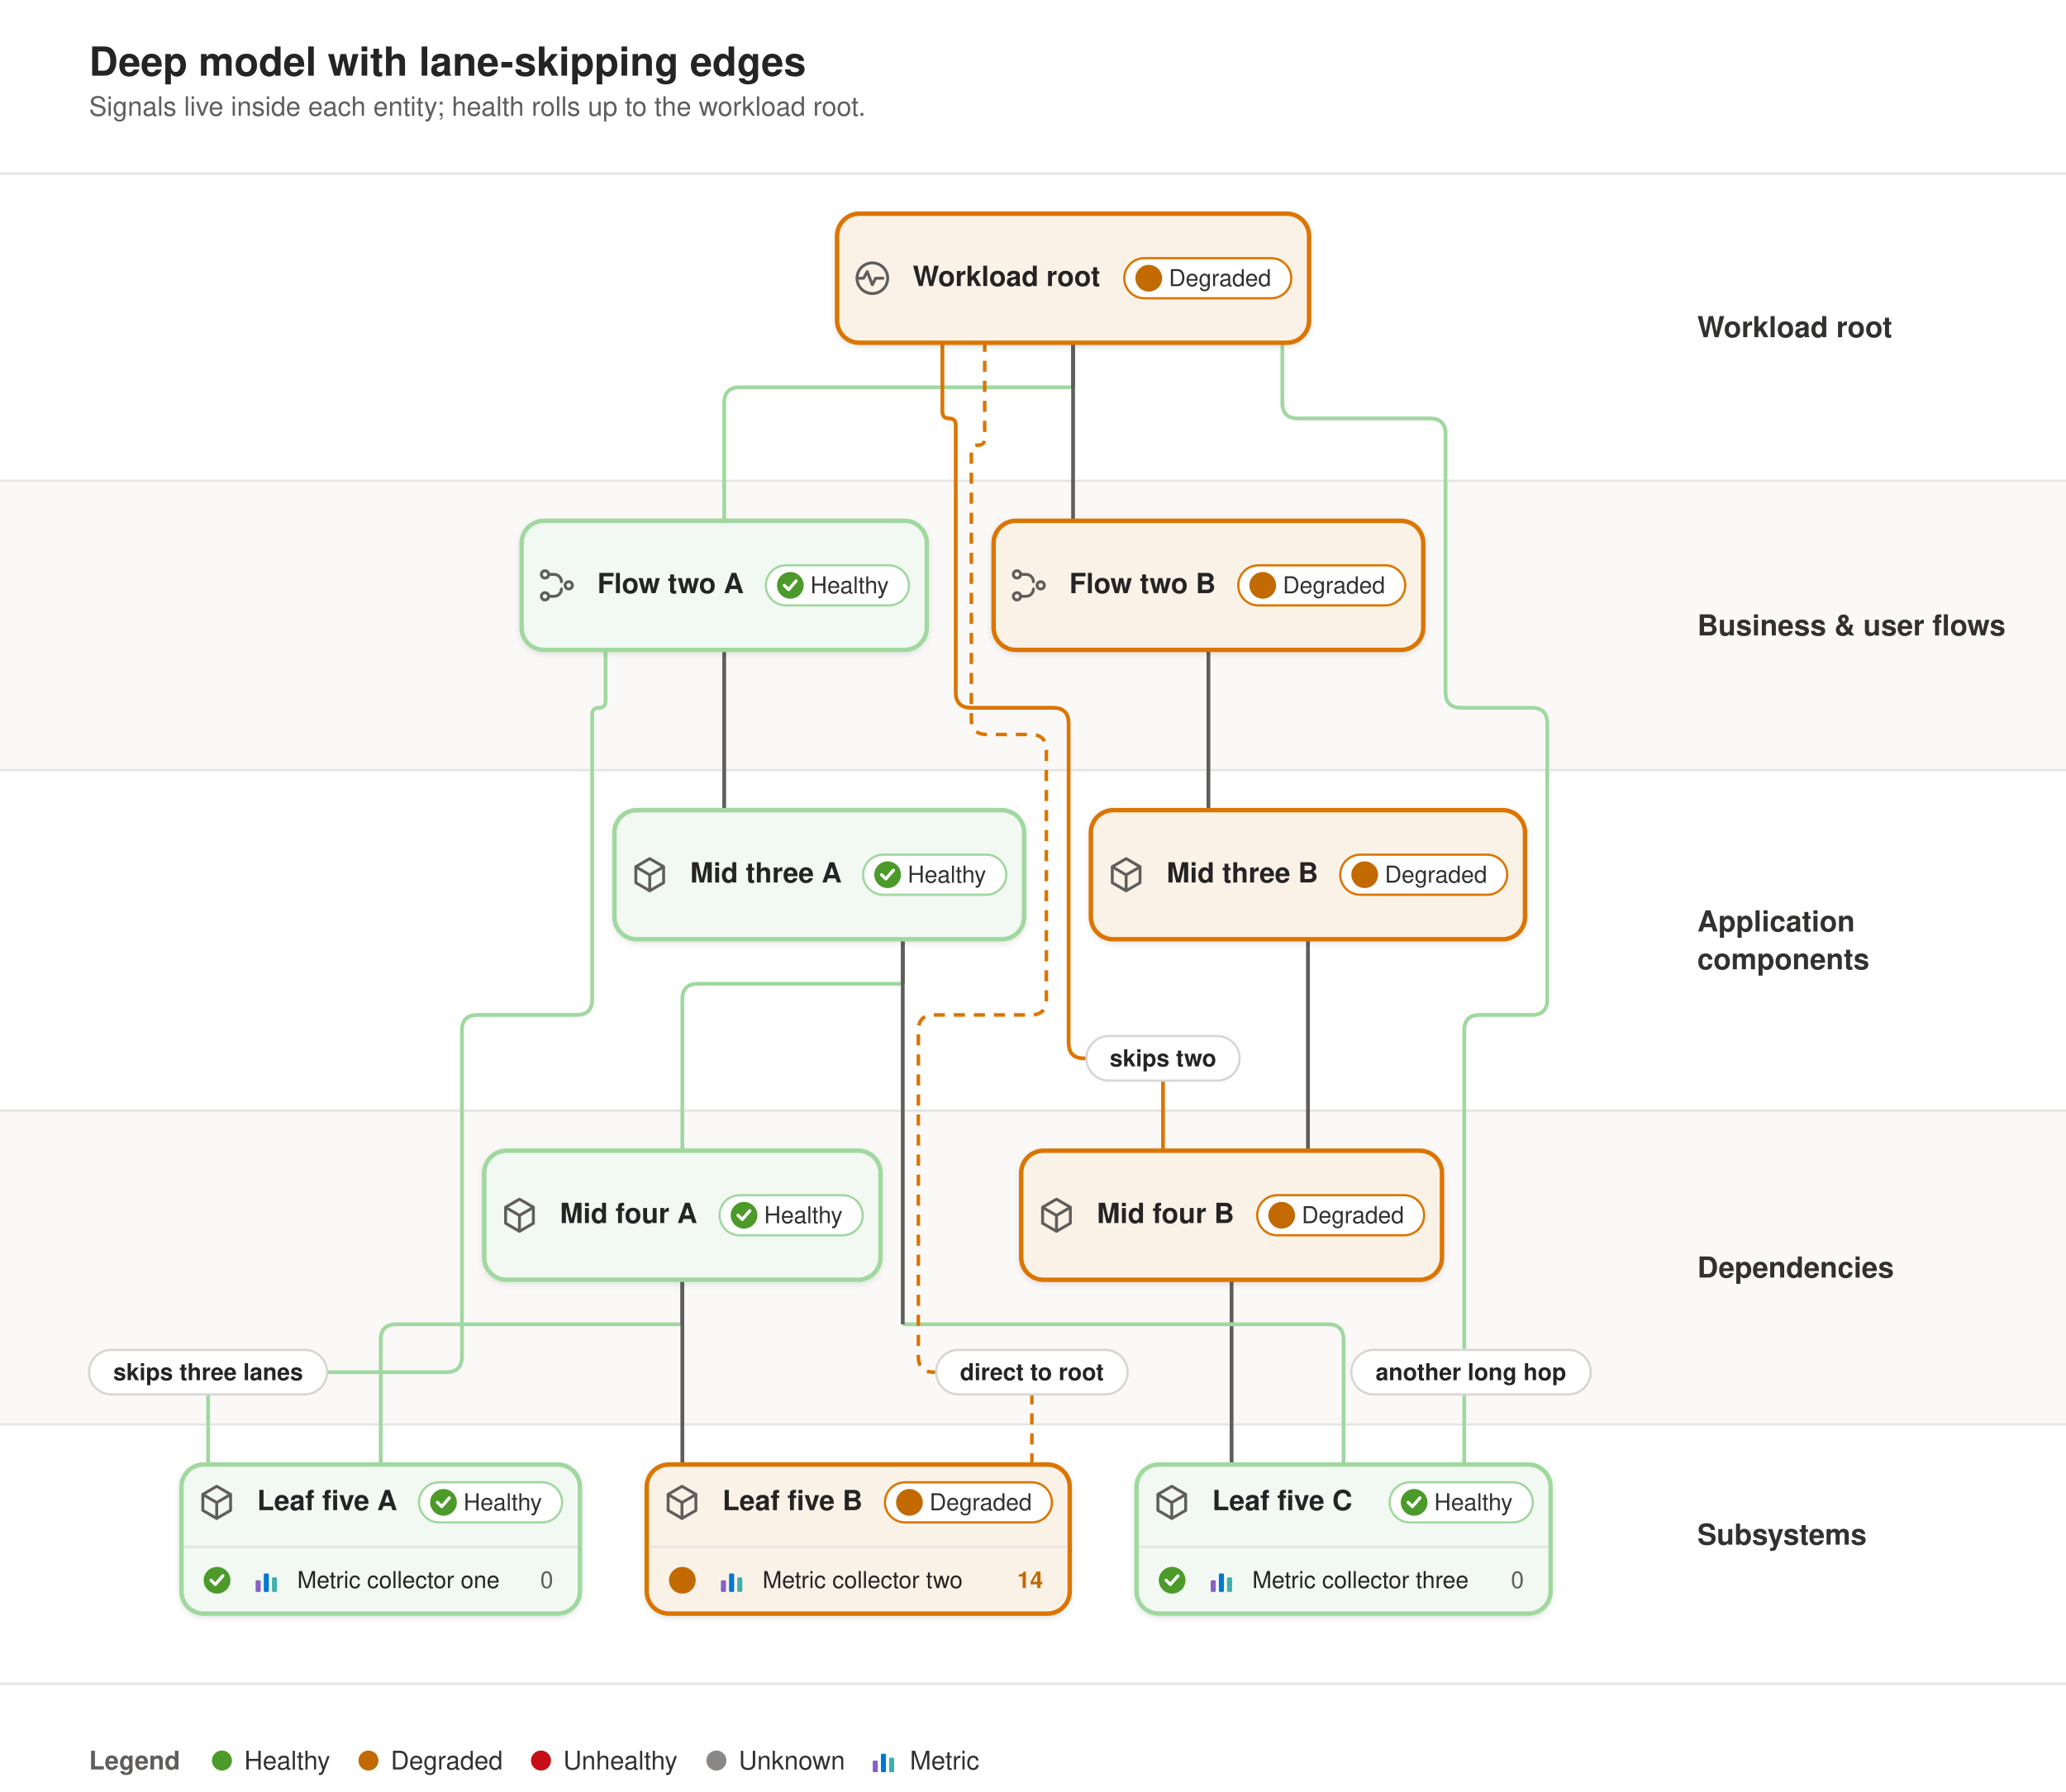
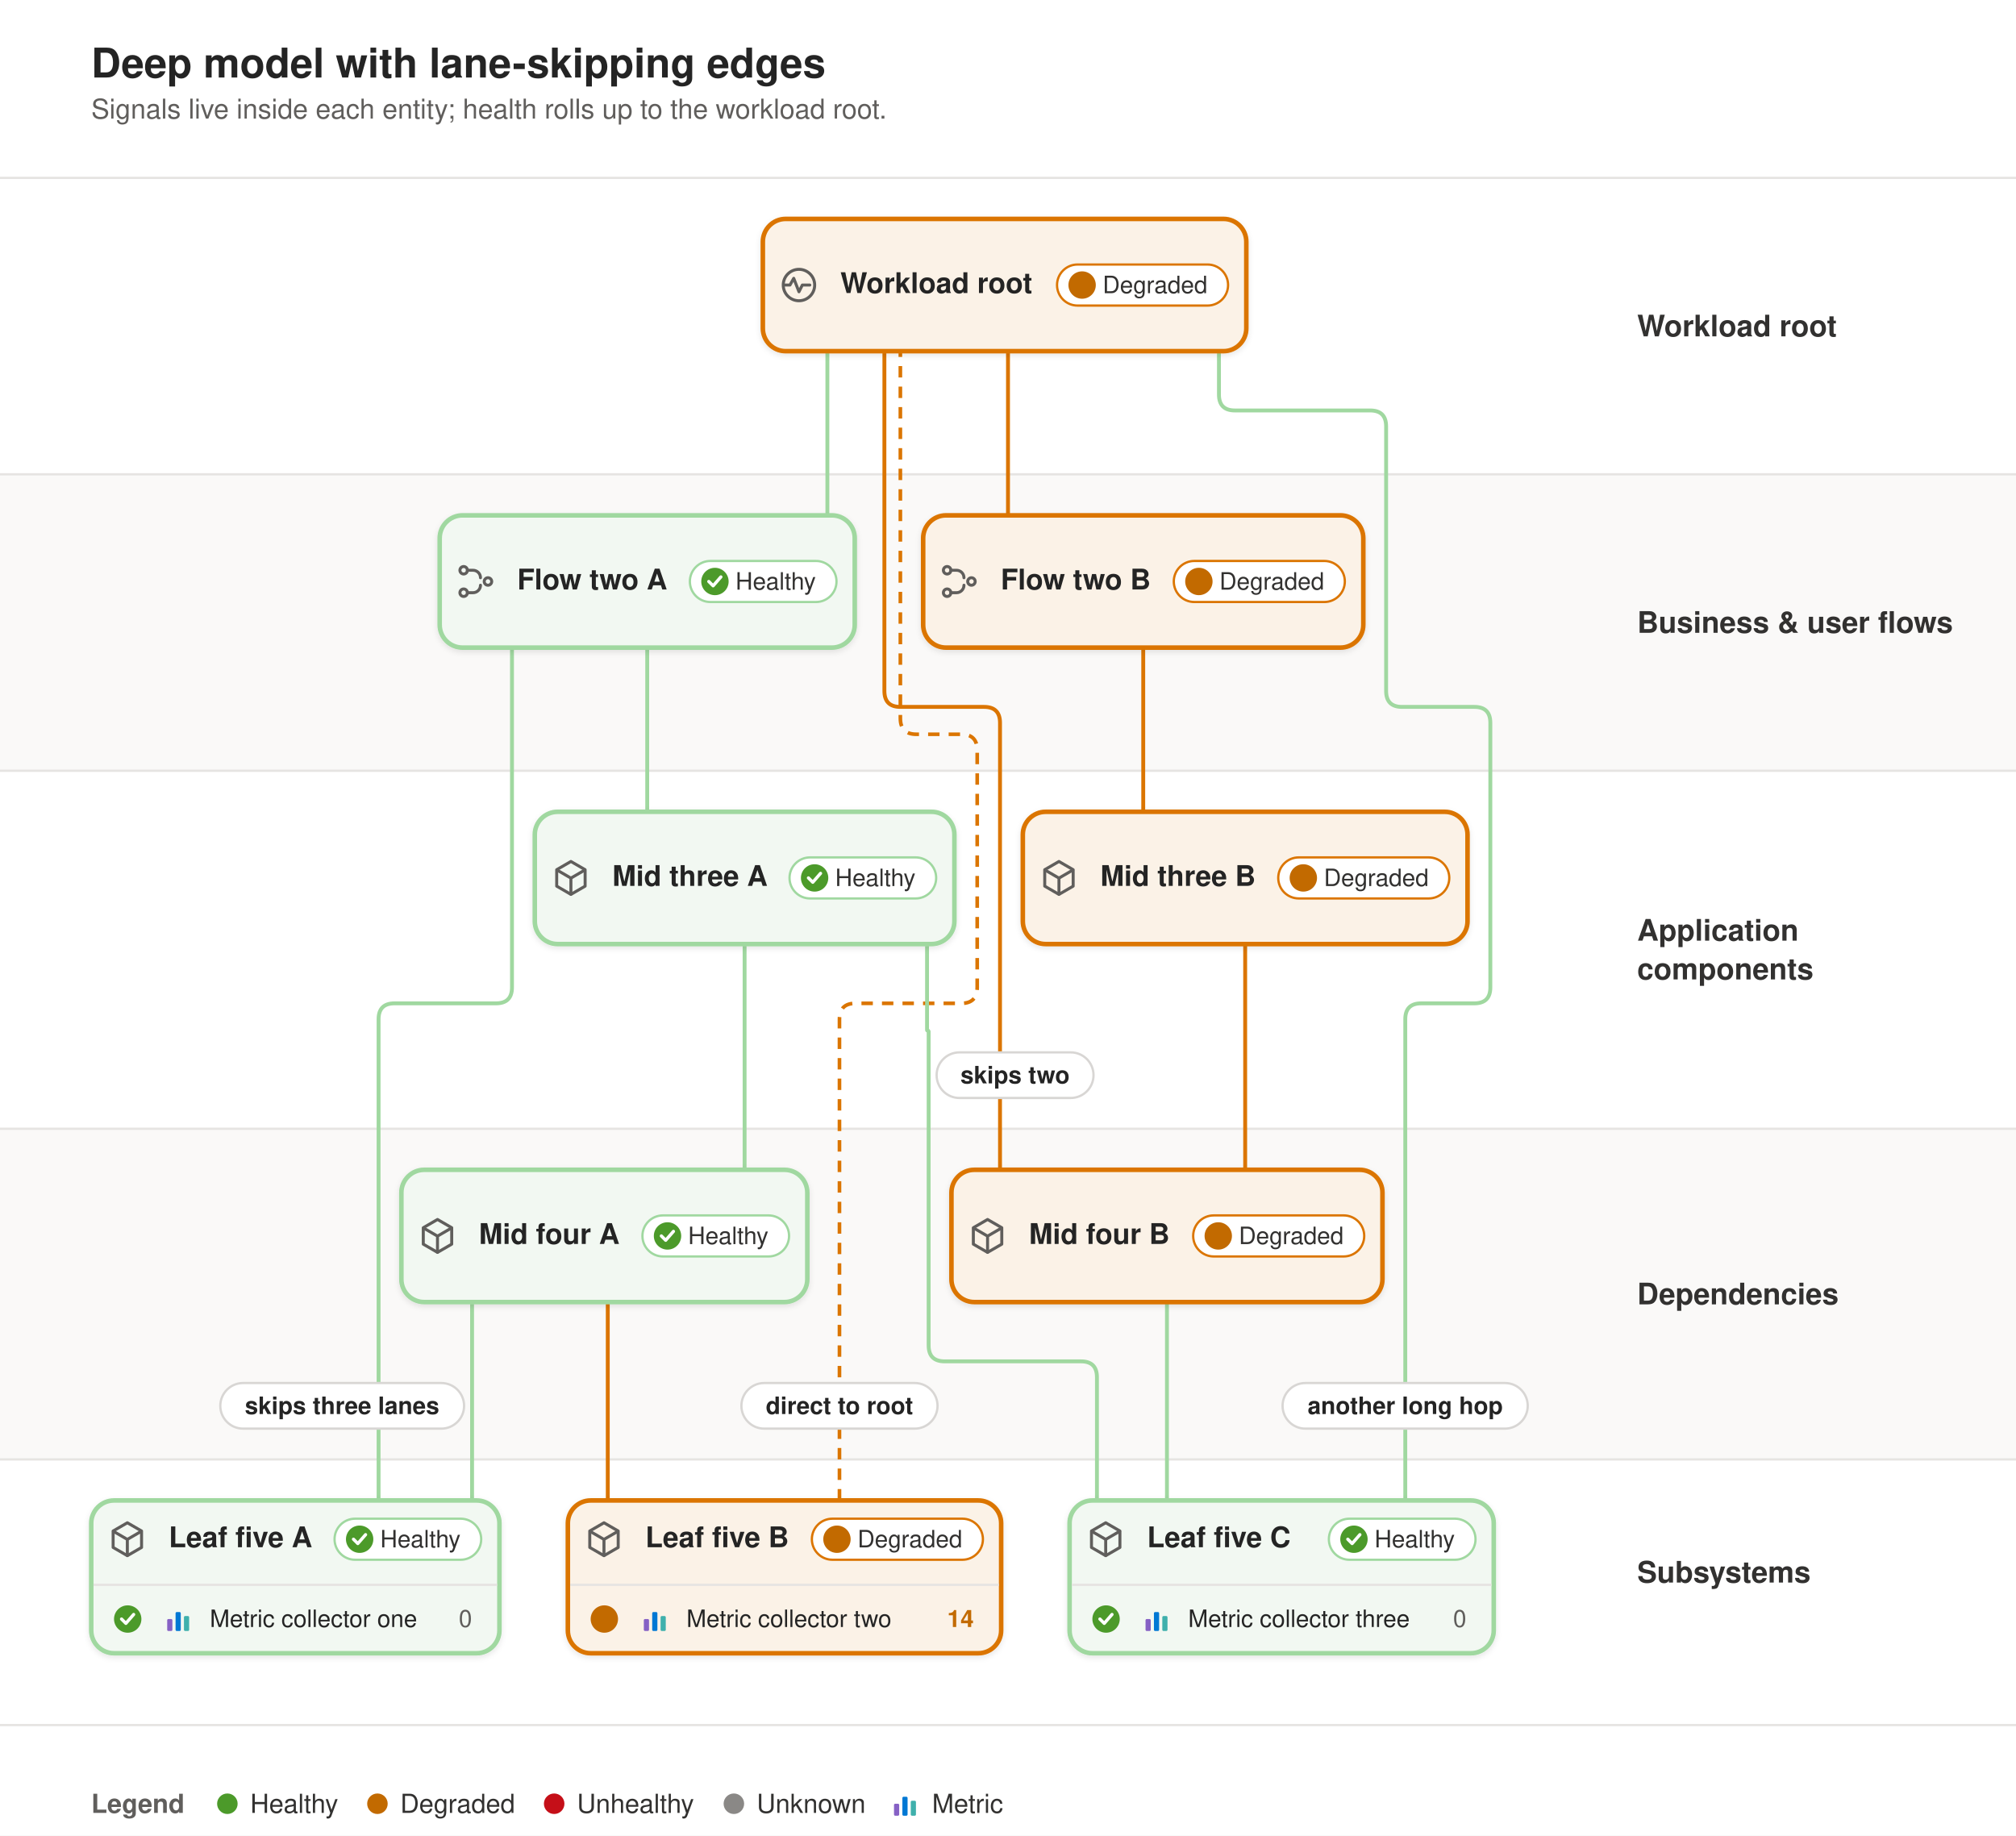
- <svg xmlns="http://www.w3.org/2000/svg" width="928" height="805" viewBox="0 0 928 805" font-family="Segoe UI, -apple-system, BlinkMacSystemFont, Helvetica, Arial, sans-serif">
+ <svg xmlns="http://www.w3.org/2000/svg" width="884" height="805" viewBox="0 0 884 805" font-family="Segoe UI, -apple-system, BlinkMacSystemFont, Helvetica, Arial, sans-serif">
  <defs>
    <filter id="cs" x="-20%" y="-20%" width="140%" height="140%">
      <feDropShadow dx="0" dy="1" stdDeviation="1.3" flood-color="#000" flood-opacity="0.1" />
    </filter>
  </defs>
-   <rect width="928" height="805" fill="#ffffff" />
-   <rect x="0" y="78.0" width="928" height="138.0" fill="#ffffff" />
-   <line x1="0" y1="78.0" x2="928" y2="78.0" stroke="#e6e4e2" />
-   <text x="762.4" y="151.5" font-size="13" font-weight="700" fill="#323130">Workload root</text>
-   <rect x="0" y="216.0" width="928" height="130.0" fill="#faf9f8" />
-   <line x1="0" y1="216.0" x2="928" y2="216.0" stroke="#e6e4e2" />
-   <text x="762.4" y="285.5" font-size="13" font-weight="700" fill="#323130">Business &amp; user flows</text>
-   <rect x="0" y="346.0" width="928" height="153.0" fill="#ffffff" />
-   <line x1="0" y1="346.0" x2="928" y2="346.0" stroke="#e6e4e2" />
-   <text x="762.4" y="418.5" font-size="13" font-weight="700" fill="#323130">Application</text>
-   <text x="762.4" y="435.5" font-size="13" font-weight="700" fill="#323130">components</text>
-   <rect x="0" y="499.0" width="928" height="141.0" fill="#faf9f8" />
-   <line x1="0" y1="499.0" x2="928" y2="499.0" stroke="#e6e4e2" />
-   <text x="762.4" y="574.0" font-size="13" font-weight="700" fill="#323130">Dependencies</text>
-   <rect x="0" y="640.0" width="928" height="99.0" fill="#ffffff" />
-   <line x1="0" y1="640.0" x2="928" y2="640.0" stroke="#e6e4e2" />
-   <text x="762.4" y="694.0" font-size="13" font-weight="700" fill="#323130">Subsystems</text>
-   <line x1="0" y1="756.5" x2="928" y2="756.5" stroke="#e6e4e2" />
+   <rect width="884" height="805" fill="#ffffff" />
+   <rect x="0" y="78.0" width="884" height="130.0" fill="#ffffff" />
+   <line x1="0" y1="78.0" x2="884" y2="78.0" stroke="#e6e4e2" />
+   <text x="717.9" y="147.5" font-size="13" font-weight="700" fill="#323130">Workload root</text>
+   <rect x="0" y="208.0" width="884" height="130.0" fill="#faf9f8" />
+   <line x1="0" y1="208.0" x2="884" y2="208.0" stroke="#e6e4e2" />
+   <text x="717.9" y="277.5" font-size="13" font-weight="700" fill="#323130">Business &amp; user flows</text>
+   <rect x="0" y="338.0" width="884" height="157.0" fill="#ffffff" />
+   <line x1="0" y1="338.0" x2="884" y2="338.0" stroke="#e6e4e2" />
+   <text x="717.9" y="412.5" font-size="13" font-weight="700" fill="#323130">Application</text>
+   <text x="717.9" y="429.5" font-size="13" font-weight="700" fill="#323130">components</text>
+   <rect x="0" y="495.0" width="884" height="145.0" fill="#faf9f8" />
+   <line x1="0" y1="495.0" x2="884" y2="495.0" stroke="#e6e4e2" />
+   <text x="717.9" y="572.0" font-size="13" font-weight="700" fill="#323130">Dependencies</text>
+   <rect x="0" y="640.0" width="884" height="99.0" fill="#ffffff" />
+   <line x1="0" y1="640.0" x2="884" y2="640.0" stroke="#e6e4e2" />
+   <text x="717.9" y="694.0" font-size="13" font-weight="700" fill="#323130">Subsystems</text>
+   <line x1="0" y1="756.5" x2="884" y2="756.5" stroke="#e6e4e2" />
  <text x="40" y="34" font-size="18" font-weight="700" fill="#242424">Deep model with lane-skipping edges</text>
  <text x="40" y="52" font-size="12" fill="#605e5c">Signals live inside each entity; health rolls up to the workload root.</text>
  <text x="40.0" y="795.0" font-size="11.5" font-weight="600" fill="#605e5c">Legend</text>
  <circle cx="99.7" cy="791.0" r="4.5" fill="#4c9a2a" />
  <text x="109.7" y="795.0" font-size="11.5" fill="#323130">Healthy</text>
  <circle cx="165.5" cy="791.0" r="4.5" fill="#c26a00" />
  <text x="175.5" y="795.0" font-size="11.5" fill="#323130">Degraded</text>
  <circle cx="243.0" cy="791.0" r="4.5" fill="#c50f18" />
  <text x="253.0" y="795.0" font-size="11.5" fill="#323130">Unhealthy</text>
  <circle cx="321.8" cy="791.0" r="4.5" fill="#8a8886" />
  <text x="331.8" y="795.0" font-size="11.5" fill="#323130">Unknown</text>
  <g transform="translate(390.7,784.0) scale(0.875)">
    <rect x="1.5" y="8" width="2.6" height="6" rx="0.6" fill="#8661c5" />
    <rect x="5.7" y="4.5" width="2.6" height="9.5" rx="0.6" fill="#0078D4" />
    <rect x="9.9" y="6.5" width="2.6" height="7.5" rx="0.6" fill="#3fb0ac" />
  </g>
  <text x="408.7" y="795.0" font-size="11.5" fill="#323130">Metric</text>
-   <g transform="translate(81.5,0)">
+   <g transform="translate(40.0,0)">
    <g fill="none" stroke-linecap="butt" stroke-linejoin="round">
-       <path d="M89.5 658.0 L89.5 602.0 Q89.5 595.0 96.5 595.0 L225.0 595.0" stroke="#a0d8a0" stroke-width="1.7" />
-       <path d="M225.0 595.0 L225.0 575.0" stroke="#605e5c" stroke-width="1.7" />
-       <path d="M225.0 658.0 L225.0 575.0" stroke="#605e5c" stroke-width="1.7" />
-       <path d="M471.7 658.0 L471.7 575.0" stroke="#605e5c" stroke-width="1.7" />
-       <path d="M225.0 517.0 L225.0 449.0 Q225.0 442.0 232.0 442.0 L324.0 442.0" stroke="#a0d8a0" stroke-width="1.7" />
-       <path d="M324.0 442.0 L324.0 422.0" stroke="#605e5c" stroke-width="1.7" />
-       <path d="M522.0 658.0 L522.0 602.0 Q522.0 595.0 515.0 595.0 L324.0 595.0" stroke="#a0d8a0" stroke-width="1.7" />
-       <path d="M324.0 595.0 L324.0 422.0" stroke="#605e5c" stroke-width="1.7" />
-       <path d="M506.0 517.0 L506.0 422.0" stroke="#605e5c" stroke-width="1.7" />
-       <path d="M243.8 364.0 L243.8 292.0" stroke="#605e5c" stroke-width="1.7" />
-       <path d="M461.3 364.0 L461.3 292.0" stroke="#605e5c" stroke-width="1.7" />
-       <path d="M243.8 234.0 L243.8 181.0 Q243.8 174.0 250.8 174.0 L400.5 174.0" stroke="#a0d8a0" stroke-width="1.7" />
-       <path d="M400.5 174.0 L400.5 154.0" stroke="#605e5c" stroke-width="1.7" />
-       <path d="M400.5 234.0 L400.5 154.0" stroke="#605e5c" stroke-width="1.7" />
-       <path d="M12.0 658.0 L12.0 623.5 Q12.0 616.5 19.0 616.5 L119.0 616.5 Q126.0 616.5 126.0 609.5 L126.0 463.0 Q126.0 456.0 133.0 456.0 L177.5 456.0 Q184.5 456.0 184.5 449.0 L184.5 321.0 Q184.5 318.0 187.5 318.0 L187.5 318.0 Q190.5 318.0 190.5 315.0 L190.5 292.0" stroke="#a0d8a0" stroke-width="1.7" />
-       <path d="M382.0 658.0 L382.0 623.5 Q382.0 616.5 375.0 616.5 L338.0 616.5 Q331.0 616.5 331.0 609.5 L331.0 463.0 Q331.0 456.0 338.0 456.0 L381.5 456.0 Q388.5 456.0 388.5 449.0 L388.5 337.0 Q388.5 330.0 381.5 330.0 L361.8 330.0 Q354.8 330.0 354.8 323.0 L354.8 203.0 Q354.8 200.0 357.8 200.0 L357.8 200.0 Q360.8 200.0 360.8 197.0 L360.8 154.0" stroke="#db7500" stroke-width="1.6" stroke-dasharray="5 4" />
-       <path d="M440.9 517.0 L440.9 482.5 Q440.9 475.5 433.9 475.5 L405.5 475.5 Q398.5 475.5 398.5 468.5 L398.5 325.0 Q398.5 318.0 391.5 318.0 L354.8 318.0 Q347.8 318.0 347.8 311.0 L347.8 191.0 Q347.8 188.0 344.8 188.0 L344.8 188.0 Q341.8 188.0 341.8 185.0 L341.8 154.0" stroke="#db7500" stroke-width="1.7" />
-       <path d="M576.2 658.0 L576.2 623.5 Q576.2 616.5 576.2 609.5 L576.2 463.0 Q576.2 456.0 583.2 456.0 L606.5 456.0 Q613.5 456.0 613.5 449.0 L613.5 325.0 Q613.5 318.0 606.5 318.0 L574.8 318.0 Q567.8 318.0 567.8 311.0 L567.8 195.0 Q567.8 188.0 560.8 188.0 L501.5 188.0 Q494.5 188.0 494.5 181.0 L494.5 154.0" stroke="#a0d8a0" stroke-width="1.7" />
-     </g>
-     <g stroke="none">
-       <rect x="-41.5" y="606.5" width="106.9" height="20" rx="10" fill="#ffffff" stroke="#d8d6d4" stroke-width="1" />
-       <text x="12.0" y="620.1" font-size="10.5" font-weight="600" fill="#242424" text-anchor="middle">skips three lanes</text>
-     </g>
-     <g stroke="none">
-       <rect x="339.0" y="606.5" width="86.0" height="20" rx="10" fill="#ffffff" stroke="#d8d6d4" stroke-width="1" />
-       <text x="382.0" y="620.1" font-size="10.5" font-weight="600" fill="#242424" text-anchor="middle">direct to root</text>
-     </g>
-     <g stroke="none">
-       <rect x="406.5" y="465.5" width="68.8" height="20" rx="10" fill="#ffffff" stroke="#d8d6d4" stroke-width="1" />
-       <text x="440.9" y="479.1" font-size="10.5" font-weight="600" fill="#242424" text-anchor="middle">skips two</text>
-     </g>
-     <g stroke="none">
-       <rect x="525.5" y="606.5" width="107.5" height="20" rx="10" fill="#ffffff" stroke="#d8d6d4" stroke-width="1" />
-       <text x="579.2" y="620.1" font-size="10.5" font-weight="600" fill="#242424" text-anchor="middle">another long hop</text>
+       <path d="M167.0 658.0 L167.0 571.0" stroke="#a0d8a0" stroke-width="1.7" />
+       <path d="M226.5 658.0 L226.5 571.0" stroke="#db7500" stroke-width="1.7" />
+       <path d="M471.7 658.0 L471.7 571.0" stroke="#a0d8a0" stroke-width="1.7" />
+       <path d="M286.5 513.0 L286.5 414.0" stroke="#a0d8a0" stroke-width="1.7" />
+       <path d="M506.0 513.0 L506.0 414.0" stroke="#db7500" stroke-width="1.7" />
+       <path d="M243.8 356.0 L243.8 284.0" stroke="#a0d8a0" stroke-width="1.7" />
+       <path d="M461.3 356.0 L461.3 284.0" stroke="#db7500" stroke-width="1.7" />
+       <path d="M322.8 226.0 L322.8 154.0" stroke="#a0d8a0" stroke-width="1.7" />
+       <path d="M402.0 226.0 L402.0 154.0" stroke="#db7500" stroke-width="1.7" />
+       <path d="M126.0 658.0 L126.0 623.5 Q126.0 616.5 126.0 609.5 L126.0 447.0 Q126.0 440.0 133.0 440.0 L177.5 440.0 Q184.5 440.0 184.5 433.0 L184.5 317.0 Q184.5 310.0 184.5 303.0 L184.5 284.0" stroke="#a0d8a0" stroke-width="1.7" />
+       <path d="M328.1 658.0 L328.1 623.5 Q328.1 616.5 328.1 609.5 L328.1 447.0 Q328.1 440.0 335.1 440.0 L381.5 440.0 Q388.5 440.0 388.5 433.0 L388.5 329.0 Q388.5 322.0 381.5 322.0 L361.8 322.0 Q354.8 322.0 354.8 315.0 L354.8 199.0 Q354.8 192.0 354.8 185.0 L354.8 154.0" stroke="#db7500" stroke-width="1.6" stroke-dasharray="5 4" />
+       <path d="M398.5 513.0 L398.5 478.5 Q398.5 471.5 398.5 464.5 L398.5 317.0 Q398.5 310.0 391.5 310.0 L354.8 310.0 Q347.8 310.0 347.8 303.0 L347.8 187.0 Q347.8 180.0 347.8 173.0 L347.8 154.0" stroke="#db7500" stroke-width="1.7" />
+       <path d="M441.0 658.0 L441.0 604.0 Q441.0 597.0 434.0 597.0 L374.2 597.0 Q367.2 597.0 367.2 590.0 L367.2 452.3 Q367.2 452.0 366.9 452.0 L366.9 452.0 Q366.5 452.0 366.5 451.7 L366.5 414.0" stroke="#a0d8a0" stroke-width="1.7" />
+       <path d="M576.2 658.0 L576.2 623.5 Q576.2 616.5 576.2 609.5 L576.2 447.0 Q576.2 440.0 583.2 440.0 L606.5 440.0 Q613.5 440.0 613.5 433.0 L613.5 317.0 Q613.5 310.0 606.5 310.0 L574.8 310.0 Q567.8 310.0 567.8 303.0 L567.8 187.0 Q567.8 180.0 560.8 180.0 L501.5 180.0 Q494.5 180.0 494.5 173.0 L494.5 154.0" stroke="#a0d8a0" stroke-width="1.7" />
+     </g>
+     <g stroke="none">
+       <rect x="56.6" y="606.5" width="106.9" height="20" rx="10" fill="#ffffff" stroke="#d8d6d4" stroke-width="1" />
+       <text x="110.0" y="620.1" font-size="10.5" font-weight="600" fill="#242424" text-anchor="middle">skips three lanes</text>
+     </g>
+     <g stroke="none">
+       <rect x="285.1" y="606.5" width="86.0" height="20" rx="10" fill="#ffffff" stroke="#d8d6d4" stroke-width="1" />
+       <text x="328.1" y="620.1" font-size="10.5" font-weight="600" fill="#242424" text-anchor="middle">direct to root</text>
+     </g>
+     <g stroke="none">
+       <rect x="370.7" y="461.5" width="68.8" height="20" rx="10" fill="#ffffff" stroke="#d8d6d4" stroke-width="1" />
+       <text x="405.1" y="475.1" font-size="10.5" font-weight="600" fill="#242424" text-anchor="middle">skips two</text>
+     </g>
+     <g stroke="none">
+       <rect x="522.4" y="606.5" width="107.5" height="20" rx="10" fill="#ffffff" stroke="#d8d6d4" stroke-width="1" />
+       <text x="576.2" y="620.1" font-size="10.5" font-weight="600" fill="#242424" text-anchor="middle">another long hop</text>
    </g>
    <g filter="url(#cs)">
      <rect x="0.0" y="658.0" width="179" height="67" rx="10" fill="#f2f8f2" stroke="#a0d8a0" stroke-width="2" />
    </g>
    <g transform="translate(6.0,665.16) scale(0.82)">
      <path d="M12 3.2l7.6 4.4v8.8L12 20.8l-7.6-4.4V7.6z" fill="none" stroke="#605e5c" stroke-width="1.6" stroke-linecap="round" stroke-linejoin="round" />
      <path d="M4.6 7.8l7.4 4.3 7.4-4.3M12 12.1v8.6" fill="none" stroke="#605e5c" stroke-width="1.6" stroke-linecap="round" stroke-linejoin="round" />
    </g>
    <text x="34.0" y="678.5" font-size="12.5" font-weight="600" fill="#242424">Leaf five A</text>
    <rect x="106.7" y="666.00" width="64.3" height="18" rx="9" fill="#ffffff" stroke="#a0d8a0" stroke-width="1" />
    <circle cx="117.7" cy="675.0" r="6" fill="#4c9a2a" />
    <path d="M115.0 675.0 l1.9 1.9 l3.4 -3.9" fill="none" stroke="#ffffff" stroke-width="1.4" stroke-linecap="round" stroke-linejoin="round" />
    <text x="126.7" y="678.57" font-size="10.5" fill="#323130">Healthy</text>
    <line x1="1.0" y1="695.0" x2="178.0" y2="695.0" stroke="#e6e4e2" />
    <circle cx="16.0" cy="710.0" r="6" fill="#4c9a2a" />
    <path d="M13.3 710.0 l1.9 1.9 l3.4 -3.9" fill="none" stroke="#ffffff" stroke-width="1.4" stroke-linecap="round" stroke-linejoin="round" />
    <g transform="translate(32.0,703.0) scale(0.875)">
      <rect x="1.5" y="8" width="2.6" height="6" rx="0.6" fill="#8661c5" />
      <rect x="5.7" y="4.5" width="2.6" height="9.5" rx="0.6" fill="#0078D4" />
      <rect x="9.9" y="6.5" width="2.6" height="7.5" rx="0.6" fill="#3fb0ac" />
    </g>
    <text x="52.0" y="713.5" font-size="10.5" fill="#242424">Metric collector one</text>
    <text x="167.0" y="713.5" font-size="10.5" font-weight="400" fill="#605e5c" text-anchor="end">0</text>
    <g filter="url(#cs)">
      <rect x="209.0" y="658.0" width="190" height="67" rx="10" fill="#fbf2e7" stroke="#db7500" stroke-width="2" />
    </g>
    <g transform="translate(215.0,665.16) scale(0.82)">
      <path d="M12 3.2l7.6 4.4v8.8L12 20.8l-7.6-4.4V7.6z" fill="none" stroke="#605e5c" stroke-width="1.6" stroke-linecap="round" stroke-linejoin="round" />
      <path d="M4.6 7.8l7.4 4.3 7.4-4.3M12 12.1v8.6" fill="none" stroke="#605e5c" stroke-width="1.6" stroke-linecap="round" stroke-linejoin="round" />
    </g>
    <text x="243.0" y="678.5" font-size="12.5" font-weight="600" fill="#242424">Leaf five B</text>
    <rect x="316.0" y="666.00" width="75.0" height="18" rx="9" fill="#ffffff" stroke="#db7500" stroke-width="1" />
    <circle cx="327.0" cy="675.0" r="6" fill="#c26a00" />
    <text x="336.0" y="678.57" font-size="10.5" fill="#323130">Degraded</text>
    <line x1="210.0" y1="695.0" x2="398.0" y2="695.0" stroke="#e6e4e2" />
    <circle cx="225.0" cy="710.0" r="6" fill="#c26a00" />
    <g transform="translate(241.0,703.0) scale(0.875)">
      <rect x="1.5" y="8" width="2.6" height="6" rx="0.6" fill="#8661c5" />
      <rect x="5.7" y="4.5" width="2.6" height="9.5" rx="0.6" fill="#0078D4" />
      <rect x="9.9" y="6.5" width="2.6" height="7.5" rx="0.6" fill="#3fb0ac" />
    </g>
    <text x="261.0" y="713.5" font-size="10.5" fill="#242424">Metric collector two</text>
    <text x="387.0" y="713.5" font-size="10.5" font-weight="600" fill="#c26a00" text-anchor="end">14</text>
    <g filter="url(#cs)">
      <rect x="429.0" y="658.0" width="186" height="67" rx="10" fill="#f2f8f2" stroke="#a0d8a0" stroke-width="2" />
    </g>
    <g transform="translate(435.0,665.16) scale(0.82)">
      <path d="M12 3.2l7.6 4.4v8.8L12 20.8l-7.6-4.4V7.6z" fill="none" stroke="#605e5c" stroke-width="1.6" stroke-linecap="round" stroke-linejoin="round" />
      <path d="M4.6 7.8l7.4 4.3 7.4-4.3M12 12.1v8.6" fill="none" stroke="#605e5c" stroke-width="1.6" stroke-linecap="round" stroke-linejoin="round" />
    </g>
    <text x="463.0" y="678.5" font-size="12.5" font-weight="600" fill="#242424">Leaf five C</text>
    <rect x="542.7" y="666.00" width="64.3" height="18" rx="9" fill="#ffffff" stroke="#a0d8a0" stroke-width="1" />
    <circle cx="553.7" cy="675.0" r="6" fill="#4c9a2a" />
    <path d="M551.0 675.0 l1.9 1.9 l3.4 -3.9" fill="none" stroke="#ffffff" stroke-width="1.4" stroke-linecap="round" stroke-linejoin="round" />
    <text x="562.7" y="678.57" font-size="10.5" fill="#323130">Healthy</text>
    <line x1="430.0" y1="695.0" x2="614.0" y2="695.0" stroke="#e6e4e2" />
    <circle cx="445.0" cy="710.0" r="6" fill="#4c9a2a" />
    <path d="M442.3 710.0 l1.9 1.9 l3.4 -3.9" fill="none" stroke="#ffffff" stroke-width="1.4" stroke-linecap="round" stroke-linejoin="round" />
    <g transform="translate(461.0,703.0) scale(0.875)">
      <rect x="1.5" y="8" width="2.6" height="6" rx="0.6" fill="#8661c5" />
      <rect x="5.7" y="4.5" width="2.6" height="9.5" rx="0.6" fill="#0078D4" />
      <rect x="9.9" y="6.5" width="2.6" height="7.5" rx="0.6" fill="#3fb0ac" />
    </g>
    <text x="481.0" y="713.5" font-size="10.5" fill="#242424">Metric collector three</text>
    <text x="603.0" y="713.5" font-size="10.5" font-weight="400" fill="#605e5c" text-anchor="end">0</text>
    <g filter="url(#cs)">
-       <rect x="136.0" y="517.0" width="178" height="58" rx="10" fill="#f2f8f2" stroke="#a0d8a0" stroke-width="2" />
-     </g>
-     <g transform="translate(142.0,536.16) scale(0.82)">
-       <path d="M12 3.2l7.6 4.4v8.8L12 20.8l-7.6-4.4V7.6z" fill="none" stroke="#605e5c" stroke-width="1.6" stroke-linecap="round" stroke-linejoin="round" />
-       <path d="M4.6 7.8l7.4 4.3 7.4-4.3M12 12.1v8.6" fill="none" stroke="#605e5c" stroke-width="1.6" stroke-linecap="round" stroke-linejoin="round" />
-     </g>
-     <text x="170.0" y="549.5" font-size="12.5" font-weight="600" fill="#242424">Mid four A</text>
-     <rect x="241.7" y="537.00" width="64.3" height="18" rx="9" fill="#ffffff" stroke="#a0d8a0" stroke-width="1" />
-     <circle cx="252.7" cy="546.0" r="6" fill="#4c9a2a" />
-     <path d="M250.0 546.0 l1.9 1.9 l3.4 -3.9" fill="none" stroke="#ffffff" stroke-width="1.4" stroke-linecap="round" stroke-linejoin="round" />
-     <text x="261.7" y="549.57" font-size="10.5" fill="#323130">Healthy</text>
-     <g filter="url(#cs)">
-       <rect x="377.2" y="517.0" width="189" height="58" rx="10" fill="#fbf2e7" stroke="#db7500" stroke-width="2" />
-     </g>
-     <g transform="translate(383.2,536.16) scale(0.82)">
-       <path d="M12 3.2l7.6 4.4v8.8L12 20.8l-7.6-4.4V7.6z" fill="none" stroke="#605e5c" stroke-width="1.6" stroke-linecap="round" stroke-linejoin="round" />
-       <path d="M4.6 7.8l7.4 4.3 7.4-4.3M12 12.1v8.6" fill="none" stroke="#605e5c" stroke-width="1.6" stroke-linecap="round" stroke-linejoin="round" />
-     </g>
-     <text x="411.2" y="549.5" font-size="12.5" font-weight="600" fill="#242424">Mid four B</text>
-     <rect x="483.2" y="537.00" width="75.0" height="18" rx="9" fill="#ffffff" stroke="#db7500" stroke-width="1" />
-     <circle cx="494.2" cy="546.0" r="6" fill="#c26a00" />
-     <text x="503.2" y="549.57" font-size="10.5" fill="#323130">Degraded</text>
-     <g filter="url(#cs)">
-       <rect x="194.5" y="364.0" width="184" height="58" rx="10" fill="#f2f8f2" stroke="#a0d8a0" stroke-width="2" />
-     </g>
-     <g transform="translate(200.5,383.16) scale(0.82)">
-       <path d="M12 3.2l7.6 4.4v8.8L12 20.8l-7.6-4.4V7.6z" fill="none" stroke="#605e5c" stroke-width="1.6" stroke-linecap="round" stroke-linejoin="round" />
-       <path d="M4.6 7.8l7.4 4.3 7.4-4.3M12 12.1v8.6" fill="none" stroke="#605e5c" stroke-width="1.6" stroke-linecap="round" stroke-linejoin="round" />
-     </g>
-     <text x="228.5" y="396.5" font-size="12.5" font-weight="600" fill="#242424">Mid three A</text>
-     <rect x="306.2" y="384.00" width="64.3" height="18" rx="9" fill="#ffffff" stroke="#a0d8a0" stroke-width="1" />
-     <circle cx="317.2" cy="393.0" r="6" fill="#4c9a2a" />
-     <path d="M314.5 393.0 l1.9 1.9 l3.4 -3.9" fill="none" stroke="#ffffff" stroke-width="1.4" stroke-linecap="round" stroke-linejoin="round" />
-     <text x="326.2" y="396.57" font-size="10.5" fill="#323130">Healthy</text>
-     <g filter="url(#cs)">
-       <rect x="408.5" y="364.0" width="195" height="58" rx="10" fill="#fbf2e7" stroke="#db7500" stroke-width="2" />
-     </g>
-     <g transform="translate(414.5,383.16) scale(0.82)">
-       <path d="M12 3.2l7.6 4.4v8.8L12 20.8l-7.6-4.4V7.6z" fill="none" stroke="#605e5c" stroke-width="1.6" stroke-linecap="round" stroke-linejoin="round" />
-       <path d="M4.6 7.8l7.4 4.3 7.4-4.3M12 12.1v8.6" fill="none" stroke="#605e5c" stroke-width="1.6" stroke-linecap="round" stroke-linejoin="round" />
-     </g>
-     <text x="442.5" y="396.5" font-size="12.5" font-weight="600" fill="#242424">Mid three B</text>
-     <rect x="520.5" y="384.00" width="75.0" height="18" rx="9" fill="#ffffff" stroke="#db7500" stroke-width="1" />
-     <circle cx="531.5" cy="393.0" r="6" fill="#c26a00" />
-     <text x="540.5" y="396.57" font-size="10.5" fill="#323130">Degraded</text>
-     <g filter="url(#cs)">
-       <rect x="152.8" y="234.0" width="182" height="58" rx="10" fill="#f2f8f2" stroke="#a0d8a0" stroke-width="2" />
-     </g>
-     <g transform="translate(158.8,253.16) scale(0.82)">
+       <rect x="136.0" y="513.0" width="178" height="58" rx="10" fill="#f2f8f2" stroke="#a0d8a0" stroke-width="2" />
+     </g>
+     <g transform="translate(142.0,532.16) scale(0.82)">
+       <path d="M12 3.2l7.6 4.4v8.8L12 20.8l-7.6-4.4V7.6z" fill="none" stroke="#605e5c" stroke-width="1.6" stroke-linecap="round" stroke-linejoin="round" />
+       <path d="M4.6 7.8l7.4 4.3 7.4-4.3M12 12.1v8.6" fill="none" stroke="#605e5c" stroke-width="1.6" stroke-linecap="round" stroke-linejoin="round" />
+     </g>
+     <text x="170.0" y="545.5" font-size="12.5" font-weight="600" fill="#242424">Mid four A</text>
+     <rect x="241.7" y="533.00" width="64.3" height="18" rx="9" fill="#ffffff" stroke="#a0d8a0" stroke-width="1" />
+     <circle cx="252.7" cy="542.0" r="6" fill="#4c9a2a" />
+     <path d="M250.0 542.0 l1.9 1.9 l3.4 -3.9" fill="none" stroke="#ffffff" stroke-width="1.4" stroke-linecap="round" stroke-linejoin="round" />
+     <text x="261.7" y="545.57" font-size="10.5" fill="#323130">Healthy</text>
+     <g filter="url(#cs)">
+       <rect x="377.2" y="513.0" width="189" height="58" rx="10" fill="#fbf2e7" stroke="#db7500" stroke-width="2" />
+     </g>
+     <g transform="translate(383.2,532.16) scale(0.82)">
+       <path d="M12 3.2l7.6 4.4v8.8L12 20.8l-7.6-4.4V7.6z" fill="none" stroke="#605e5c" stroke-width="1.6" stroke-linecap="round" stroke-linejoin="round" />
+       <path d="M4.6 7.8l7.4 4.3 7.4-4.3M12 12.1v8.6" fill="none" stroke="#605e5c" stroke-width="1.6" stroke-linecap="round" stroke-linejoin="round" />
+     </g>
+     <text x="411.2" y="545.5" font-size="12.5" font-weight="600" fill="#242424">Mid four B</text>
+     <rect x="483.2" y="533.00" width="75.0" height="18" rx="9" fill="#ffffff" stroke="#db7500" stroke-width="1" />
+     <circle cx="494.2" cy="542.0" r="6" fill="#c26a00" />
+     <text x="503.2" y="545.57" font-size="10.5" fill="#323130">Degraded</text>
+     <g filter="url(#cs)">
+       <rect x="194.5" y="356.0" width="184" height="58" rx="10" fill="#f2f8f2" stroke="#a0d8a0" stroke-width="2" />
+     </g>
+     <g transform="translate(200.5,375.16) scale(0.82)">
+       <path d="M12 3.2l7.6 4.4v8.8L12 20.8l-7.6-4.4V7.6z" fill="none" stroke="#605e5c" stroke-width="1.6" stroke-linecap="round" stroke-linejoin="round" />
+       <path d="M4.6 7.8l7.4 4.3 7.4-4.3M12 12.1v8.6" fill="none" stroke="#605e5c" stroke-width="1.6" stroke-linecap="round" stroke-linejoin="round" />
+     </g>
+     <text x="228.5" y="388.5" font-size="12.5" font-weight="600" fill="#242424">Mid three A</text>
+     <rect x="306.2" y="376.00" width="64.3" height="18" rx="9" fill="#ffffff" stroke="#a0d8a0" stroke-width="1" />
+     <circle cx="317.2" cy="385.0" r="6" fill="#4c9a2a" />
+     <path d="M314.5 385.0 l1.9 1.9 l3.4 -3.9" fill="none" stroke="#ffffff" stroke-width="1.4" stroke-linecap="round" stroke-linejoin="round" />
+     <text x="326.2" y="388.57" font-size="10.5" fill="#323130">Healthy</text>
+     <g filter="url(#cs)">
+       <rect x="408.5" y="356.0" width="195" height="58" rx="10" fill="#fbf2e7" stroke="#db7500" stroke-width="2" />
+     </g>
+     <g transform="translate(414.5,375.16) scale(0.82)">
+       <path d="M12 3.2l7.6 4.4v8.8L12 20.8l-7.6-4.4V7.6z" fill="none" stroke="#605e5c" stroke-width="1.6" stroke-linecap="round" stroke-linejoin="round" />
+       <path d="M4.6 7.8l7.4 4.3 7.4-4.3M12 12.1v8.6" fill="none" stroke="#605e5c" stroke-width="1.6" stroke-linecap="round" stroke-linejoin="round" />
+     </g>
+     <text x="442.5" y="388.5" font-size="12.5" font-weight="600" fill="#242424">Mid three B</text>
+     <rect x="520.5" y="376.00" width="75.0" height="18" rx="9" fill="#ffffff" stroke="#db7500" stroke-width="1" />
+     <circle cx="531.5" cy="385.0" r="6" fill="#c26a00" />
+     <text x="540.5" y="388.57" font-size="10.5" fill="#323130">Degraded</text>
+     <g filter="url(#cs)">
+       <rect x="152.8" y="226.0" width="182" height="58" rx="10" fill="#f2f8f2" stroke="#a0d8a0" stroke-width="2" />
+     </g>
+     <g transform="translate(158.8,245.16) scale(0.82)">
      <circle cx="5.5" cy="6" r="2" fill="none" stroke="#605e5c" stroke-width="1.6" stroke-linecap="round" stroke-linejoin="round" />
      <circle cx="5.5" cy="18" r="2" fill="none" stroke="#605e5c" stroke-width="1.6" stroke-linecap="round" stroke-linejoin="round" />
      <circle cx="18.5" cy="12" r="2" fill="none" stroke="#605e5c" stroke-width="1.6" stroke-linecap="round" stroke-linejoin="round" />
      <path d="M7.5 6h3a4 4 0 0 1 4 4M7.5 18h3a4 4 0 0 0 4-4" fill="none" stroke="#605e5c" stroke-width="1.6" stroke-linecap="round" stroke-linejoin="round" />
    </g>
-     <text x="186.8" y="266.5" font-size="12.5" font-weight="600" fill="#242424">Flow two A</text>
-     <rect x="262.5" y="254.00" width="64.3" height="18" rx="9" fill="#ffffff" stroke="#a0d8a0" stroke-width="1" />
-     <circle cx="273.5" cy="263.0" r="6" fill="#4c9a2a" />
-     <path d="M270.8 263.0 l1.9 1.9 l3.4 -3.9" fill="none" stroke="#ffffff" stroke-width="1.4" stroke-linecap="round" stroke-linejoin="round" />
-     <text x="282.5" y="266.57" font-size="10.5" fill="#323130">Healthy</text>
-     <g filter="url(#cs)">
-       <rect x="364.8" y="234.0" width="193" height="58" rx="10" fill="#fbf2e7" stroke="#db7500" stroke-width="2" />
-     </g>
-     <g transform="translate(370.8,253.16) scale(0.82)">
+     <text x="186.8" y="258.5" font-size="12.5" font-weight="600" fill="#242424">Flow two A</text>
+     <rect x="262.5" y="246.00" width="64.3" height="18" rx="9" fill="#ffffff" stroke="#a0d8a0" stroke-width="1" />
+     <circle cx="273.5" cy="255.0" r="6" fill="#4c9a2a" />
+     <path d="M270.8 255.0 l1.9 1.9 l3.4 -3.9" fill="none" stroke="#ffffff" stroke-width="1.4" stroke-linecap="round" stroke-linejoin="round" />
+     <text x="282.5" y="258.57" font-size="10.5" fill="#323130">Healthy</text>
+     <g filter="url(#cs)">
+       <rect x="364.8" y="226.0" width="193" height="58" rx="10" fill="#fbf2e7" stroke="#db7500" stroke-width="2" />
+     </g>
+     <g transform="translate(370.8,245.16) scale(0.82)">
      <circle cx="5.5" cy="6" r="2" fill="none" stroke="#605e5c" stroke-width="1.6" stroke-linecap="round" stroke-linejoin="round" />
      <circle cx="5.5" cy="18" r="2" fill="none" stroke="#605e5c" stroke-width="1.6" stroke-linecap="round" stroke-linejoin="round" />
      <circle cx="18.5" cy="12" r="2" fill="none" stroke="#605e5c" stroke-width="1.6" stroke-linecap="round" stroke-linejoin="round" />
      <path d="M7.5 6h3a4 4 0 0 1 4 4M7.5 18h3a4 4 0 0 0 4-4" fill="none" stroke="#605e5c" stroke-width="1.6" stroke-linecap="round" stroke-linejoin="round" />
    </g>
-     <text x="398.8" y="266.5" font-size="12.5" font-weight="600" fill="#242424">Flow two B</text>
-     <rect x="474.7" y="254.00" width="75.0" height="18" rx="9" fill="#ffffff" stroke="#db7500" stroke-width="1" />
-     <circle cx="485.7" cy="263.0" r="6" fill="#c26a00" />
-     <text x="494.7" y="266.57" font-size="10.5" fill="#323130">Degraded</text>
+     <text x="398.8" y="258.5" font-size="12.5" font-weight="600" fill="#242424">Flow two B</text>
+     <rect x="474.7" y="246.00" width="75.0" height="18" rx="9" fill="#ffffff" stroke="#db7500" stroke-width="1" />
+     <circle cx="485.7" cy="255.0" r="6" fill="#c26a00" />
+     <text x="494.7" y="258.57" font-size="10.5" fill="#323130">Degraded</text>
    <g filter="url(#cs)">
      <rect x="294.5" y="96.0" width="212" height="58" rx="10" fill="#fbf2e7" stroke="#db7500" stroke-width="2" />
    </g>
    <g transform="translate(300.5,115.16) scale(0.82)">
      <circle cx="12" cy="12" r="8.4" fill="none" stroke="#605e5c" stroke-width="1.6" stroke-linecap="round" stroke-linejoin="round" />
      <path d="M4.2 12h3l2-3.6 2.8 7.2 1.8-3.6h4" fill="none" stroke="#605e5c" stroke-width="1.6" stroke-linecap="round" stroke-linejoin="round" />
    </g>
    <text x="328.5" y="128.5" font-size="12.5" font-weight="600" fill="#242424">Workload root</text>
    <rect x="423.5" y="116.00" width="75.0" height="18" rx="9" fill="#ffffff" stroke="#db7500" stroke-width="1" />
    <circle cx="434.5" cy="125.0" r="6" fill="#c26a00" />
    <text x="443.5" y="128.57" font-size="10.5" fill="#323130">Degraded</text>
  </g>
</svg>
